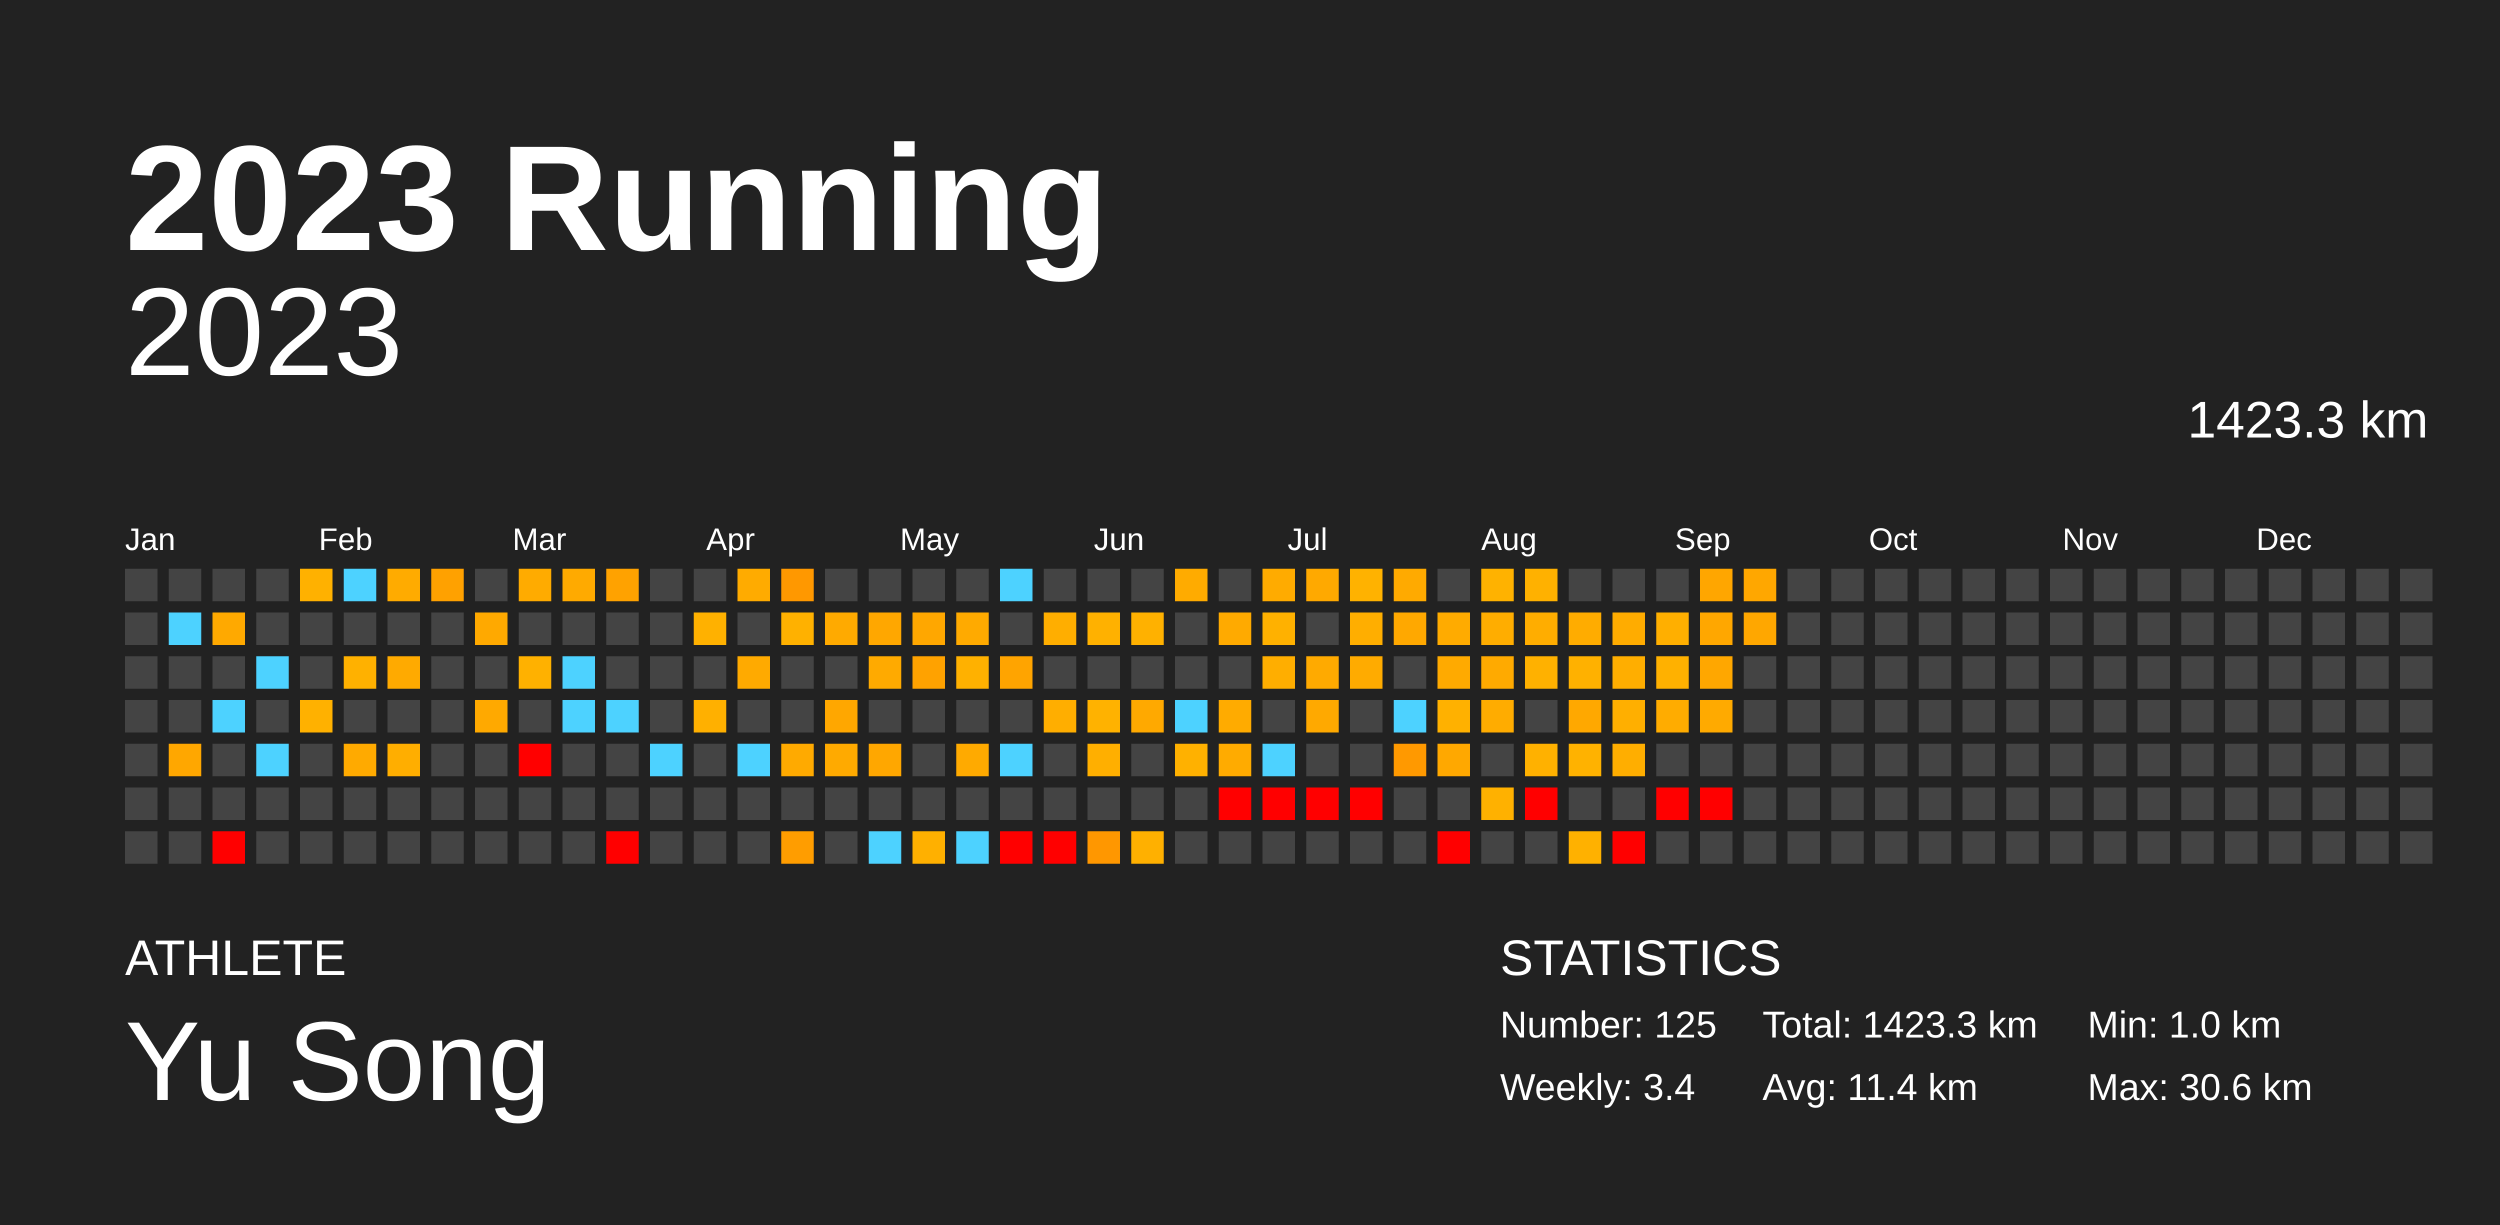
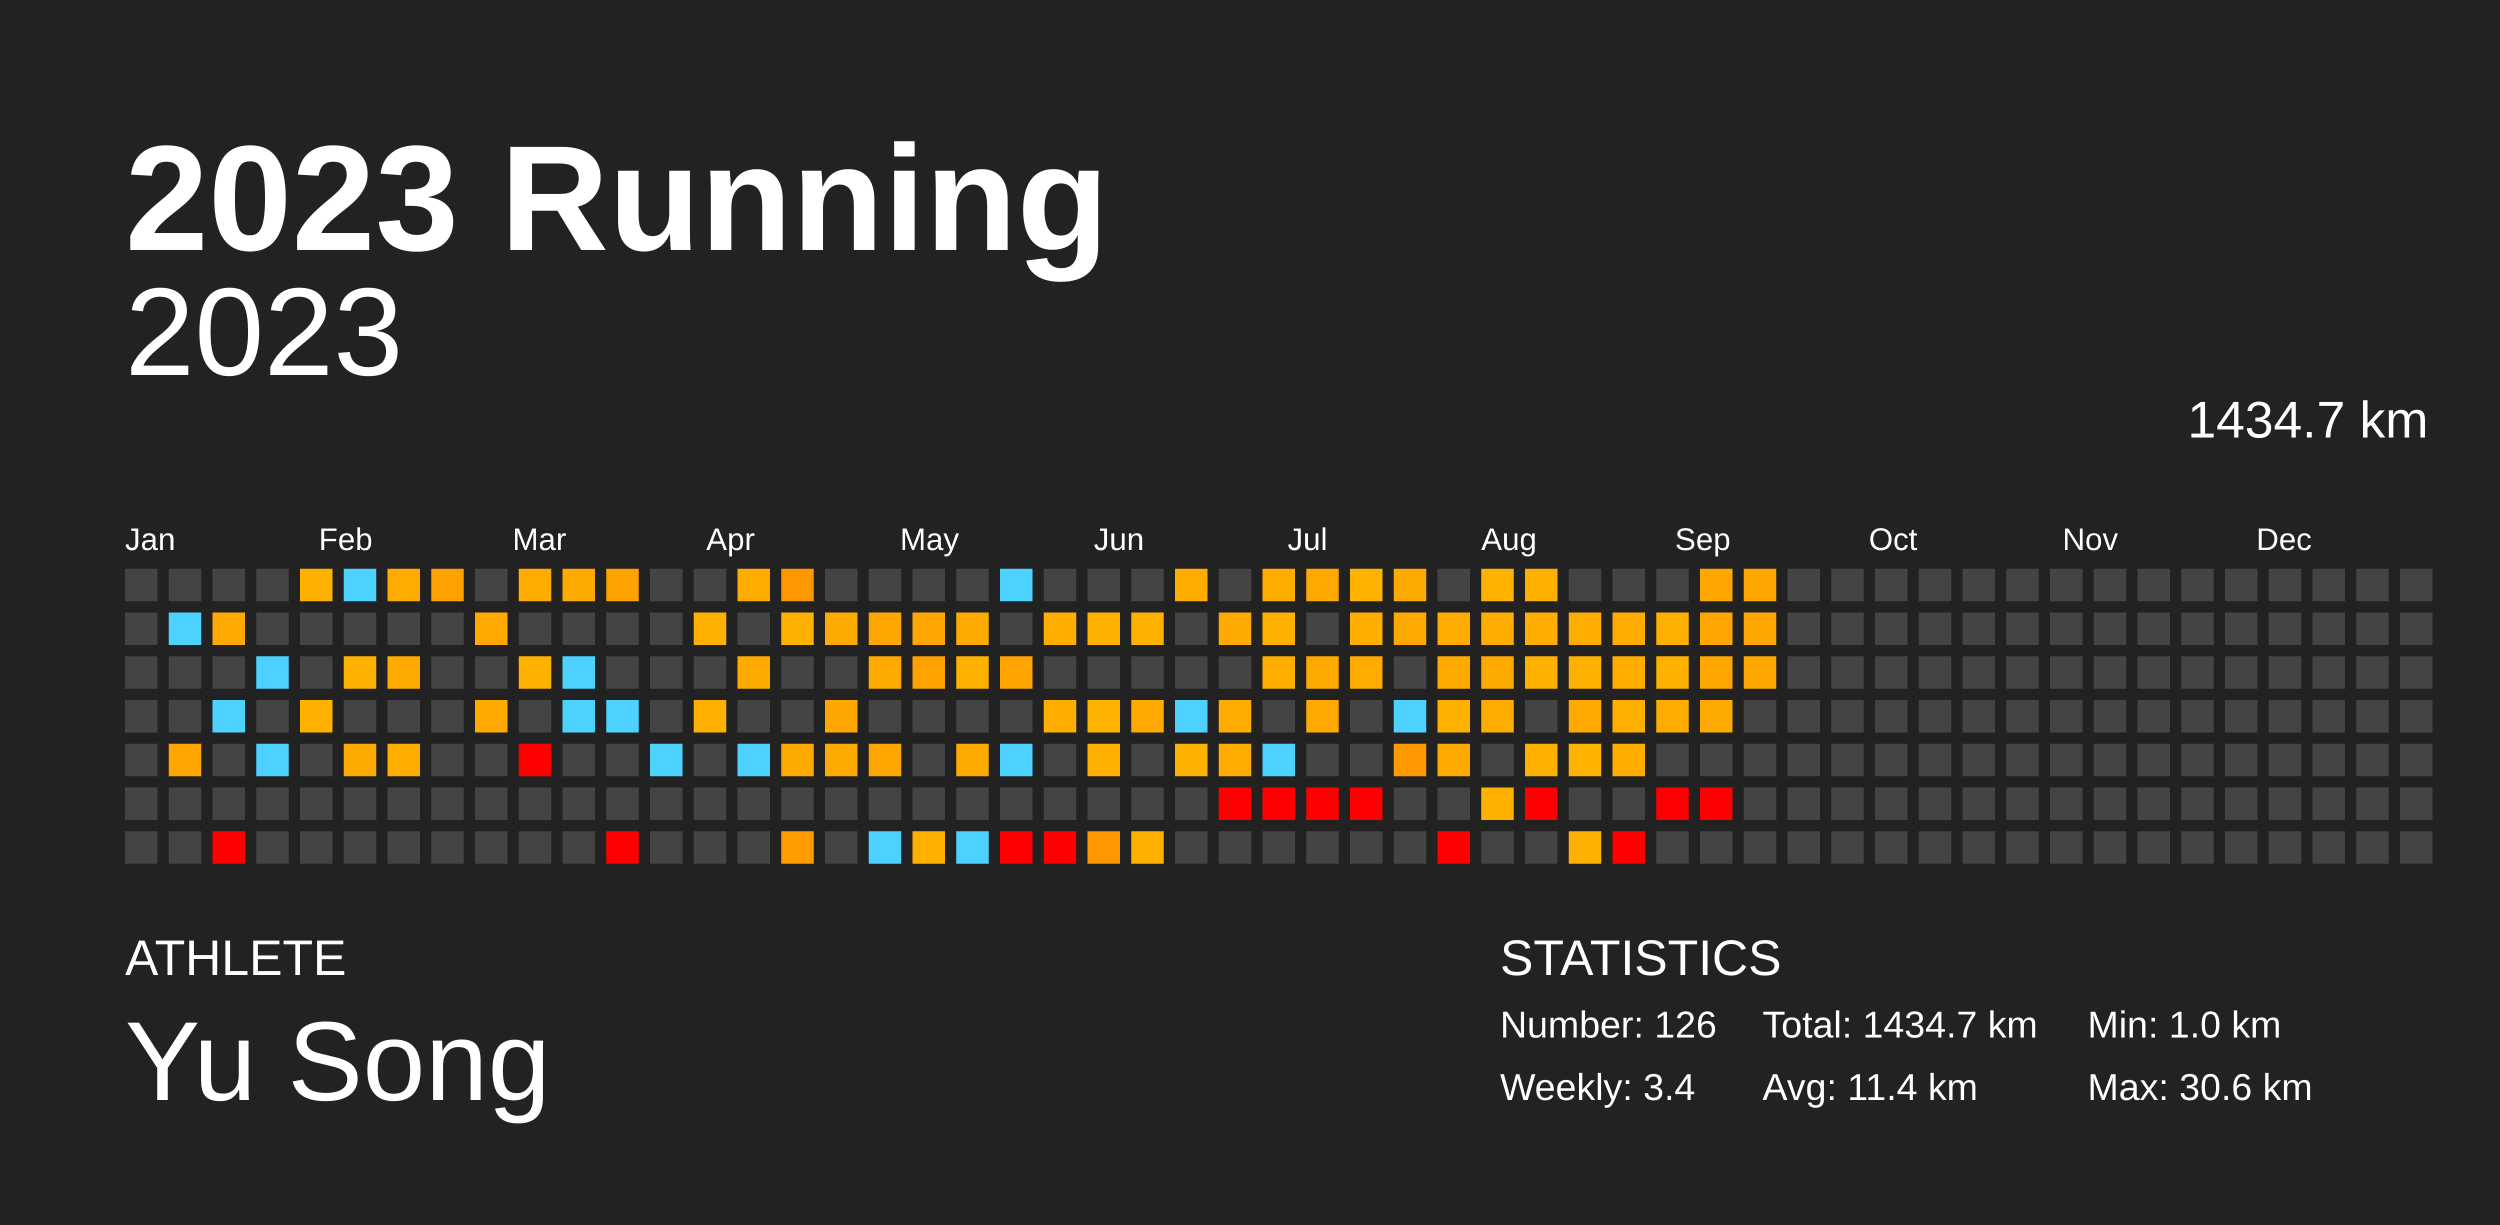
<svg xmlns="http://www.w3.org/2000/svg" baseProfile="full" height="98mm" version="1.1" viewBox="0,0,200,98" width="200mm">
  <defs />
  <rect fill="#222222" height="98" width="200" x="0" y="0" />
  <text fill="#FFFFFF" style="font-size:12px; font-family:Arial; font-weight:bold;" x="10" y="20">2023 Running</text>
  <text fill="#FFFFFF" style="font-size:4px; font-family:Arial" x="10" y="78">ATHLETE</text>
  <text fill="#FFFFFF" style="font-size:9px; font-family:Arial" x="10" y="88">Yu Song</text>
  <text fill="#FFFFFF" style="font-size:4px; font-family:Arial" x="120" y="78">STATISTICS</text>
-   <text fill="#FFFFFF" style="font-size:3px; font-family:Arial" x="120" y="83">Number: 125</text>
+   <text fill="#FFFFFF" style="font-size:3px; font-family:Arial" x="120" y="83">Number: 126</text>
  <text fill="#FFFFFF" style="font-size:3px; font-family:Arial" x="120" y="88">Weekly: 3.4</text>
-   <text fill="#FFFFFF" style="font-size:3px; font-family:Arial" x="141" y="83">Total: 1423.3 km</text>
+   <text fill="#FFFFFF" style="font-size:3px; font-family:Arial" x="141" y="83">Total: 1434.7 km</text>
  <text fill="#FFFFFF" style="font-size:3px; font-family:Arial" x="141" y="88">Avg: 11.4 km</text>
  <text fill="#FFFFFF" style="font-size:3px; font-family:Arial" x="167" y="83">Min: 1.0 km</text>
  <text fill="#FFFFFF" style="font-size:3px; font-family:Arial" x="167" y="88">Max: 30.6 km</text>
  <text alignment-baseline="hanging" fill="#FFFFFF" style="font-size:10.0px; font-family:Arial;" x="10" y="30">2023</text>
-   <text alignment-baseline="hanging" fill="#FFFFFF" style="font-size:4.125px; font-family:Arial;" x="175" y="35">1423.3 km</text>
+   <text alignment-baseline="hanging" fill="#FFFFFF" style="font-size:4.125px; font-family:Arial;" x="175" y="35">1434.7 km</text>
  <text fill="#FFFFFF" style="font-size:2.5px; font-family:Arial" x="10.0" y="44">Jan</text>
  <text fill="#FFFFFF" style="font-size:2.5px; font-family:Arial" x="25.5" y="44">Feb</text>
  <text fill="#FFFFFF" style="font-size:2.5px; font-family:Arial" x="41.0" y="44">Mar</text>
  <text fill="#FFFFFF" style="font-size:2.5px; font-family:Arial" x="56.5" y="44">Apr</text>
  <text fill="#FFFFFF" style="font-size:2.5px; font-family:Arial" x="72.0" y="44">May</text>
  <text fill="#FFFFFF" style="font-size:2.5px; font-family:Arial" x="87.5" y="44">Jun</text>
  <text fill="#FFFFFF" style="font-size:2.5px; font-family:Arial" x="103.0" y="44">Jul</text>
  <text fill="#FFFFFF" style="font-size:2.5px; font-family:Arial" x="118.5" y="44">Aug</text>
  <text fill="#FFFFFF" style="font-size:2.5px; font-family:Arial" x="134.0" y="44">Sep</text>
  <text fill="#FFFFFF" style="font-size:2.5px; font-family:Arial" x="149.5" y="44">Oct</text>
  <text fill="#FFFFFF" style="font-size:2.5px; font-family:Arial" x="165.0" y="44">Nov</text>
  <text fill="#FFFFFF" style="font-size:2.5px; font-family:Arial" x="180.5" y="44">Dec</text>
  <rect fill="#444444" height="2.6" width="2.6" x="10.0" y="45.5" />
  <rect fill="#444444" height="2.6" width="2.6" x="10.0" y="49.0" />
  <rect fill="#444444" height="2.6" width="2.6" x="10.0" y="52.5" />
  <rect fill="#444444" height="2.6" width="2.6" x="10.0" y="56.0" />
  <rect fill="#444444" height="2.6" width="2.6" x="10.0" y="59.5" />
  <rect fill="#444444" height="2.6" width="2.6" x="10.0" y="63.0" />
  <rect fill="#444444" height="2.6" width="2.6" x="10.0" y="66.5" />
  <rect fill="#444444" height="2.6" width="2.6" x="13.5" y="45.5" />
  <rect fill="#4dd2ff" height="2.6" width="2.6" x="13.5" y="49.0" />
  <rect fill="#444444" height="2.6" width="2.6" x="13.5" y="52.5" />
  <rect fill="#444444" height="2.6" width="2.6" x="13.5" y="56.0" />
  <rect fill="#ffa700" height="2.6" width="2.6" x="13.5" y="59.5" />
  <rect fill="#444444" height="2.6" width="2.6" x="13.5" y="63.0" />
  <rect fill="#444444" height="2.6" width="2.6" x="13.5" y="66.5" />
  <rect fill="#444444" height="2.6" width="2.6" x="17.0" y="45.5" />
  <rect fill="#ffa900" height="2.6" width="2.6" x="17.0" y="49.0" />
  <rect fill="#444444" height="2.6" width="2.6" x="17.0" y="52.5" />
  <rect fill="#4dd2ff" height="2.6" width="2.6" x="17.0" y="56.0" />
  <rect fill="#444444" height="2.6" width="2.6" x="17.0" y="59.5" />
  <rect fill="#444444" height="2.6" width="2.6" x="17.0" y="63.0" />
  <rect fill="red" height="2.6" width="2.6" x="17.0" y="66.5" />
  <rect fill="#444444" height="2.6" width="2.6" x="20.5" y="45.5" />
  <rect fill="#444444" height="2.6" width="2.6" x="20.5" y="49.0" />
  <rect fill="#4dd2ff" height="2.6" width="2.6" x="20.5" y="52.5" />
  <rect fill="#444444" height="2.6" width="2.6" x="20.5" y="56.0" />
  <rect fill="#4dd2ff" height="2.6" width="2.6" x="20.5" y="59.5" />
  <rect fill="#444444" height="2.6" width="2.6" x="20.5" y="63.0" />
  <rect fill="#444444" height="2.6" width="2.6" x="20.5" y="66.5" />
  <rect fill="#ffb100" height="2.6" width="2.6" x="24.0" y="45.5" />
  <rect fill="#444444" height="2.6" width="2.6" x="24.0" y="49.0" />
  <rect fill="#444444" height="2.6" width="2.6" x="24.0" y="52.5" />
  <rect fill="#ffb100" height="2.6" width="2.6" x="24.0" y="56.0" />
  <rect fill="#444444" height="2.6" width="2.6" x="24.0" y="59.5" />
  <rect fill="#444444" height="2.6" width="2.6" x="24.0" y="63.0" />
  <rect fill="#444444" height="2.6" width="2.6" x="24.0" y="66.5" />
  <rect fill="#4dd2ff" height="2.6" width="2.6" x="27.5" y="45.5" />
  <rect fill="#444444" height="2.6" width="2.6" x="27.5" y="49.0" />
  <rect fill="#ffb100" height="2.6" width="2.6" x="27.5" y="52.5" />
  <rect fill="#444444" height="2.6" width="2.6" x="27.5" y="56.0" />
  <rect fill="#ffaa00" height="2.6" width="2.6" x="27.5" y="59.5" />
  <rect fill="#444444" height="2.6" width="2.6" x="27.5" y="63.0" />
  <rect fill="#444444" height="2.6" width="2.6" x="27.5" y="66.5" />
  <rect fill="#ffab00" height="2.6" width="2.6" x="31.0" y="45.5" />
  <rect fill="#444444" height="2.6" width="2.6" x="31.0" y="49.0" />
  <rect fill="#ffaa00" height="2.6" width="2.6" x="31.0" y="52.5" />
  <rect fill="#444444" height="2.6" width="2.6" x="31.0" y="56.0" />
  <rect fill="#ffae00" height="2.6" width="2.6" x="31.0" y="59.5" />
  <rect fill="#444444" height="2.6" width="2.6" x="31.0" y="63.0" />
  <rect fill="#444444" height="2.6" width="2.6" x="31.0" y="66.5" />
  <rect fill="#ffa100" height="2.6" width="2.6" x="34.5" y="45.5" />
  <rect fill="#444444" height="2.6" width="2.6" x="34.5" y="49.0" />
  <rect fill="#444444" height="2.6" width="2.6" x="34.5" y="52.5" />
  <rect fill="#444444" height="2.6" width="2.6" x="34.5" y="56.0" />
  <rect fill="#444444" height="2.6" width="2.6" x="34.5" y="59.5" />
  <rect fill="#444444" height="2.6" width="2.6" x="34.5" y="63.0" />
  <rect fill="#444444" height="2.6" width="2.6" x="34.5" y="66.5" />
  <rect fill="#444444" height="2.6" width="2.6" x="38.0" y="45.5" />
  <rect fill="#ffa900" height="2.6" width="2.6" x="38.0" y="49.0" />
  <rect fill="#444444" height="2.6" width="2.6" x="38.0" y="52.5" />
  <rect fill="#ffa900" height="2.6" width="2.6" x="38.0" y="56.0" />
  <rect fill="#444444" height="2.6" width="2.6" x="38.0" y="59.5" />
  <rect fill="#444444" height="2.6" width="2.6" x="38.0" y="63.0" />
  <rect fill="#444444" height="2.6" width="2.6" x="38.0" y="66.5" />
  <rect fill="#ffab00" height="2.6" width="2.6" x="41.5" y="45.5" />
  <rect fill="#444444" height="2.6" width="2.6" x="41.5" y="49.0" />
  <rect fill="#ffb100" height="2.6" width="2.6" x="41.5" y="52.5" />
  <rect fill="#444444" height="2.6" width="2.6" x="41.5" y="56.0" />
  <rect fill="red" height="2.6" width="2.6" x="41.5" y="59.5" />
  <rect fill="#444444" height="2.6" width="2.6" x="41.5" y="63.0" />
  <rect fill="#444444" height="2.6" width="2.6" x="41.5" y="66.5" />
  <rect fill="#ffaa00" height="2.6" width="2.6" x="45.0" y="45.5" />
  <rect fill="#444444" height="2.6" width="2.6" x="45.0" y="49.0" />
  <rect fill="#4dd2ff" height="2.6" width="2.6" x="45.0" y="52.5" />
  <rect fill="#4dd2ff" height="2.6" width="2.6" x="45.0" y="56.0" />
  <rect fill="#444444" height="2.6" width="2.6" x="45.0" y="59.5" />
  <rect fill="#444444" height="2.6" width="2.6" x="45.0" y="63.0" />
  <rect fill="#444444" height="2.6" width="2.6" x="45.0" y="66.5" />
  <rect fill="#ffa200" height="2.6" width="2.6" x="48.5" y="45.5" />
  <rect fill="#444444" height="2.6" width="2.6" x="48.5" y="49.0" />
  <rect fill="#444444" height="2.6" width="2.6" x="48.5" y="52.5" />
  <rect fill="#4dd2ff" height="2.6" width="2.6" x="48.5" y="56.0" />
  <rect fill="#444444" height="2.6" width="2.6" x="48.5" y="59.5" />
  <rect fill="#444444" height="2.6" width="2.6" x="48.5" y="63.0" />
  <rect fill="red" height="2.6" width="2.6" x="48.5" y="66.5" />
  <rect fill="#444444" height="2.6" width="2.6" x="52.0" y="45.5" />
  <rect fill="#444444" height="2.6" width="2.6" x="52.0" y="49.0" />
  <rect fill="#444444" height="2.6" width="2.6" x="52.0" y="52.5" />
  <rect fill="#444444" height="2.6" width="2.6" x="52.0" y="56.0" />
  <rect fill="#4dd2ff" height="2.6" width="2.6" x="52.0" y="59.5" />
  <rect fill="#444444" height="2.6" width="2.6" x="52.0" y="63.0" />
  <rect fill="#444444" height="2.6" width="2.6" x="52.0" y="66.5" />
  <rect fill="#444444" height="2.6" width="2.6" x="55.5" y="45.5" />
  <rect fill="#ffb100" height="2.6" width="2.6" x="55.5" y="49.0" />
  <rect fill="#444444" height="2.6" width="2.6" x="55.5" y="52.5" />
  <rect fill="#ffb000" height="2.6" width="2.6" x="55.5" y="56.0" />
  <rect fill="#444444" height="2.6" width="2.6" x="55.5" y="59.5" />
  <rect fill="#444444" height="2.6" width="2.6" x="55.5" y="63.0" />
  <rect fill="#444444" height="2.6" width="2.6" x="55.5" y="66.5" />
  <rect fill="#ffab00" height="2.6" width="2.6" x="59.0" y="45.5" />
  <rect fill="#444444" height="2.6" width="2.6" x="59.0" y="49.0" />
  <rect fill="#ffaa00" height="2.6" width="2.6" x="59.0" y="52.5" />
  <rect fill="#444444" height="2.6" width="2.6" x="59.0" y="56.0" />
  <rect fill="#4dd2ff" height="2.6" width="2.6" x="59.0" y="59.5" />
  <rect fill="#444444" height="2.6" width="2.6" x="59.0" y="63.0" />
  <rect fill="#444444" height="2.6" width="2.6" x="59.0" y="66.5" />
  <rect fill="#ff9800" height="2.6" width="2.6" x="62.5" y="45.5" />
  <rect fill="#ffb100" height="2.6" width="2.6" x="62.5" y="49.0" />
  <rect fill="#444444" height="2.6" width="2.6" x="62.5" y="52.5" />
  <rect fill="#444444" height="2.6" width="2.6" x="62.5" y="56.0" />
  <rect fill="#ffaa00" height="2.6" width="2.6" x="62.5" y="59.5" />
  <rect fill="#444444" height="2.6" width="2.6" x="62.5" y="63.0" />
  <rect fill="#ff9d00" height="2.6" width="2.6" x="62.5" y="66.5" />
  <rect fill="#444444" height="2.6" width="2.6" x="66.0" y="45.5" />
  <rect fill="#ffaa00" height="2.6" width="2.6" x="66.0" y="49.0" />
  <rect fill="#444444" height="2.6" width="2.6" x="66.0" y="52.5" />
  <rect fill="#ffa700" height="2.6" width="2.6" x="66.0" y="56.0" />
  <rect fill="#ffaa00" height="2.6" width="2.6" x="66.0" y="59.5" />
  <rect fill="#444444" height="2.6" width="2.6" x="66.0" y="63.0" />
  <rect fill="#444444" height="2.6" width="2.6" x="66.0" y="66.5" />
  <rect fill="#444444" height="2.6" width="2.6" x="69.5" y="45.5" />
  <rect fill="#ffa700" height="2.6" width="2.6" x="69.5" y="49.0" />
  <rect fill="#ffaa00" height="2.6" width="2.6" x="69.5" y="52.5" />
  <rect fill="#444444" height="2.6" width="2.6" x="69.5" y="56.0" />
  <rect fill="#ffa700" height="2.6" width="2.6" x="69.5" y="59.5" />
  <rect fill="#444444" height="2.6" width="2.6" x="69.5" y="63.0" />
  <rect fill="#4dd2ff" height="2.6" width="2.6" x="69.5" y="66.5" />
  <rect fill="#444444" height="2.6" width="2.6" x="73.0" y="45.5" />
  <rect fill="#ffa700" height="2.6" width="2.6" x="73.0" y="49.0" />
  <rect fill="#ffa200" height="2.6" width="2.6" x="73.0" y="52.5" />
  <rect fill="#444444" height="2.6" width="2.6" x="73.0" y="56.0" />
  <rect fill="#444444" height="2.6" width="2.6" x="73.0" y="59.5" />
  <rect fill="#444444" height="2.6" width="2.6" x="73.0" y="63.0" />
  <rect fill="#ffb000" height="2.6" width="2.6" x="73.0" y="66.5" />
  <rect fill="#444444" height="2.6" width="2.6" x="76.5" y="45.5" />
  <rect fill="#ffaa00" height="2.6" width="2.6" x="76.5" y="49.0" />
  <rect fill="#ffb100" height="2.6" width="2.6" x="76.5" y="52.5" />
  <rect fill="#444444" height="2.6" width="2.6" x="76.5" y="56.0" />
  <rect fill="#ffaa00" height="2.6" width="2.6" x="76.5" y="59.5" />
  <rect fill="#444444" height="2.6" width="2.6" x="76.5" y="63.0" />
  <rect fill="#4dd2ff" height="2.6" width="2.6" x="76.5" y="66.5" />
  <rect fill="#4dd2ff" height="2.6" width="2.6" x="80.0" y="45.5" />
  <rect fill="#444444" height="2.6" width="2.6" x="80.0" y="49.0" />
  <rect fill="#ffa400" height="2.6" width="2.6" x="80.0" y="52.5" />
  <rect fill="#444444" height="2.6" width="2.6" x="80.0" y="56.0" />
  <rect fill="#4dd2ff" height="2.6" width="2.6" x="80.0" y="59.5" />
  <rect fill="#444444" height="2.6" width="2.6" x="80.0" y="63.0" />
  <rect fill="red" height="2.6" width="2.6" x="80.0" y="66.5" />
  <rect fill="#444444" height="2.6" width="2.6" x="83.5" y="45.5" />
  <rect fill="#ffae00" height="2.6" width="2.6" x="83.5" y="49.0" />
  <rect fill="#444444" height="2.6" width="2.6" x="83.5" y="52.5" />
  <rect fill="#ffae00" height="2.6" width="2.6" x="83.5" y="56.0" />
  <rect fill="#444444" height="2.6" width="2.6" x="83.5" y="59.5" />
  <rect fill="#444444" height="2.6" width="2.6" x="83.5" y="63.0" />
  <rect fill="red" height="2.6" width="2.6" x="83.5" y="66.5" />
  <rect fill="#444444" height="2.6" width="2.6" x="87.0" y="45.5" />
  <rect fill="#ffb100" height="2.6" width="2.6" x="87.0" y="49.0" />
  <rect fill="#444444" height="2.6" width="2.6" x="87.0" y="52.5" />
  <rect fill="#ffb200" height="2.6" width="2.6" x="87.0" y="56.0" />
  <rect fill="#ffaf00" height="2.6" width="2.6" x="87.0" y="59.5" />
  <rect fill="#444444" height="2.6" width="2.6" x="87.0" y="63.0" />
  <rect fill="#ff9700" height="2.6" width="2.6" x="87.0" y="66.5" />
  <rect fill="#444444" height="2.6" width="2.6" x="90.5" y="45.5" />
  <rect fill="#ffb100" height="2.6" width="2.6" x="90.5" y="49.0" />
  <rect fill="#444444" height="2.6" width="2.6" x="90.5" y="52.5" />
  <rect fill="#ffa900" height="2.6" width="2.6" x="90.5" y="56.0" />
  <rect fill="#444444" height="2.6" width="2.6" x="90.5" y="59.5" />
  <rect fill="#444444" height="2.6" width="2.6" x="90.5" y="63.0" />
  <rect fill="#ffb000" height="2.6" width="2.6" x="90.5" y="66.5" />
  <rect fill="#ffab00" height="2.6" width="2.6" x="94.0" y="45.5" />
  <rect fill="#444444" height="2.6" width="2.6" x="94.0" y="49.0" />
  <rect fill="#444444" height="2.6" width="2.6" x="94.0" y="52.5" />
  <rect fill="#4dd2ff" height="2.6" width="2.6" x="94.0" y="56.0" />
  <rect fill="#ffb100" height="2.6" width="2.6" x="94.0" y="59.5" />
  <rect fill="#444444" height="2.6" width="2.6" x="94.0" y="63.0" />
  <rect fill="#444444" height="2.6" width="2.6" x="94.0" y="66.5" />
  <rect fill="#444444" height="2.6" width="2.6" x="97.5" y="45.5" />
  <rect fill="#ffaa00" height="2.6" width="2.6" x="97.5" y="49.0" />
  <rect fill="#444444" height="2.6" width="2.6" x="97.5" y="52.5" />
  <rect fill="#ffab00" height="2.6" width="2.6" x="97.5" y="56.0" />
  <rect fill="#ffab00" height="2.6" width="2.6" x="97.5" y="59.5" />
  <rect fill="red" height="2.6" width="2.6" x="97.5" y="63.0" />
  <rect fill="#444444" height="2.6" width="2.6" x="97.5" y="66.5" />
  <rect fill="#ffab00" height="2.6" width="2.6" x="101.0" y="45.5" />
  <rect fill="#ffb100" height="2.6" width="2.6" x="101.0" y="49.0" />
  <rect fill="#ffae00" height="2.6" width="2.6" x="101.0" y="52.5" />
  <rect fill="#444444" height="2.6" width="2.6" x="101.0" y="56.0" />
  <rect fill="#4dd2ff" height="2.6" width="2.6" x="101.0" y="59.5" />
  <rect fill="red" height="2.6" width="2.6" x="101.0" y="63.0" />
  <rect fill="#444444" height="2.6" width="2.6" x="101.0" y="66.5" />
  <rect fill="#ffa900" height="2.6" width="2.6" x="104.5" y="45.5" />
  <rect fill="#444444" height="2.6" width="2.6" x="104.5" y="49.0" />
  <rect fill="#ffaa00" height="2.6" width="2.6" x="104.5" y="52.5" />
  <rect fill="#ffa900" height="2.6" width="2.6" x="104.5" y="56.0" />
  <rect fill="#444444" height="2.6" width="2.6" x="104.5" y="59.5" />
  <rect fill="red" height="2.6" width="2.6" x="104.5" y="63.0" />
  <rect fill="#444444" height="2.6" width="2.6" x="104.5" y="66.5" />
  <rect fill="#ffb200" height="2.6" width="2.6" x="108.0" y="45.5" />
  <rect fill="#ffae00" height="2.6" width="2.6" x="108.0" y="49.0" />
  <rect fill="#ffab00" height="2.6" width="2.6" x="108.0" y="52.5" />
  <rect fill="#444444" height="2.6" width="2.6" x="108.0" y="56.0" />
  <rect fill="#444444" height="2.6" width="2.6" x="108.0" y="59.5" />
  <rect fill="red" height="2.6" width="2.6" x="108.0" y="63.0" />
  <rect fill="#444444" height="2.6" width="2.6" x="108.0" y="66.5" />
  <rect fill="#ffaa00" height="2.6" width="2.6" x="111.5" y="45.5" />
  <rect fill="#ffa800" height="2.6" width="2.6" x="111.5" y="49.0" />
  <rect fill="#444444" height="2.6" width="2.6" x="111.5" y="52.5" />
  <rect fill="#4dd2ff" height="2.6" width="2.6" x="111.5" y="56.0" />
  <rect fill="#ff9900" height="2.6" width="2.6" x="111.5" y="59.5" />
  <rect fill="#444444" height="2.6" width="2.6" x="111.5" y="63.0" />
  <rect fill="#444444" height="2.6" width="2.6" x="111.5" y="66.5" />
  <rect fill="#444444" height="2.6" width="2.6" x="115.0" y="45.5" />
  <rect fill="#ffab00" height="2.6" width="2.6" x="115.0" y="49.0" />
  <rect fill="#ffaa00" height="2.6" width="2.6" x="115.0" y="52.5" />
  <rect fill="#ffb100" height="2.6" width="2.6" x="115.0" y="56.0" />
  <rect fill="#ffa800" height="2.6" width="2.6" x="115.0" y="59.5" />
  <rect fill="#444444" height="2.6" width="2.6" x="115.0" y="63.0" />
  <rect fill="red" height="2.6" width="2.6" x="115.0" y="66.5" />
  <rect fill="#ffb200" height="2.6" width="2.6" x="118.5" y="45.5" />
  <rect fill="#ffad00" height="2.6" width="2.6" x="118.5" y="49.0" />
  <rect fill="#ffaa00" height="2.6" width="2.6" x="118.5" y="52.5" />
  <rect fill="#ffac00" height="2.6" width="2.6" x="118.5" y="56.0" />
  <rect fill="#444444" height="2.6" width="2.6" x="118.5" y="59.5" />
  <rect fill="#ffb100" height="2.6" width="2.6" x="118.5" y="63.0" />
  <rect fill="#444444" height="2.6" width="2.6" x="118.5" y="66.5" />
  <rect fill="#ffb100" height="2.6" width="2.6" x="122.0" y="45.5" />
  <rect fill="#ffad00" height="2.6" width="2.6" x="122.0" y="49.0" />
  <rect fill="#ffb100" height="2.6" width="2.6" x="122.0" y="52.5" />
  <rect fill="#444444" height="2.6" width="2.6" x="122.0" y="56.0" />
  <rect fill="#ffb100" height="2.6" width="2.6" x="122.0" y="59.5" />
  <rect fill="red" height="2.6" width="2.6" x="122.0" y="63.0" />
  <rect fill="#444444" height="2.6" width="2.6" x="122.0" y="66.5" />
  <rect fill="#444444" height="2.6" width="2.6" x="125.5" y="45.5" />
  <rect fill="#ffac00" height="2.6" width="2.6" x="125.5" y="49.0" />
  <rect fill="#ffb100" height="2.6" width="2.6" x="125.5" y="52.5" />
  <rect fill="#ffa800" height="2.6" width="2.6" x="125.5" y="56.0" />
  <rect fill="#ffb200" height="2.6" width="2.6" x="125.5" y="59.5" />
  <rect fill="#444444" height="2.6" width="2.6" x="125.5" y="63.0" />
  <rect fill="#ffb100" height="2.6" width="2.6" x="125.5" y="66.5" />
  <rect fill="#444444" height="2.6" width="2.6" x="129.0" y="45.5" />
  <rect fill="#ffac00" height="2.6" width="2.6" x="129.0" y="49.0" />
  <rect fill="#ffae00" height="2.6" width="2.6" x="129.0" y="52.5" />
  <rect fill="#ffaf00" height="2.6" width="2.6" x="129.0" y="56.0" />
  <rect fill="#ffae00" height="2.6" width="2.6" x="129.0" y="59.5" />
  <rect fill="#444444" height="2.6" width="2.6" x="129.0" y="63.0" />
  <rect fill="red" height="2.6" width="2.6" x="129.0" y="66.5" />
  <rect fill="#444444" height="2.6" width="2.6" x="132.5" y="45.5" />
  <rect fill="#ffaf00" height="2.6" width="2.6" x="132.5" y="49.0" />
  <rect fill="#ffb100" height="2.6" width="2.6" x="132.5" y="52.5" />
  <rect fill="#ffac00" height="2.6" width="2.6" x="132.5" y="56.0" />
  <rect fill="#444444" height="2.6" width="2.6" x="132.5" y="59.5" />
  <rect fill="red" height="2.6" width="2.6" x="132.5" y="63.0" />
  <rect fill="#444444" height="2.6" width="2.6" x="132.5" y="66.5" />
  <rect fill="#ffa600" height="2.6" width="2.6" x="136.0" y="45.5" />
  <rect fill="#ffa700" height="2.6" width="2.6" x="136.0" y="49.0" />
  <rect fill="#ffa700" height="2.6" width="2.6" x="136.0" y="52.5" />
  <rect fill="#ffaa00" height="2.6" width="2.6" x="136.0" y="56.0" />
  <rect fill="#444444" height="2.6" width="2.6" x="136.0" y="59.5" />
  <rect fill="red" height="2.6" width="2.6" x="136.0" y="63.0" />
  <rect fill="#444444" height="2.6" width="2.6" x="136.0" y="66.5" />
  <rect fill="#ffa700" height="2.6" width="2.6" x="139.5" y="45.5" />
  <rect fill="#ffa700" height="2.6" width="2.6" x="139.5" y="49.0" />
-   <rect fill="#444444" height="2.6" width="2.6" x="139.5" y="52.5" />
+   <rect fill="#ffa600" height="2.6" width="2.6" x="139.5" y="52.5" />
  <rect fill="#444444" height="2.6" width="2.6" x="139.5" y="56.0" />
  <rect fill="#444444" height="2.6" width="2.6" x="139.5" y="59.5" />
  <rect fill="#444444" height="2.6" width="2.6" x="139.5" y="63.0" />
  <rect fill="#444444" height="2.6" width="2.6" x="139.5" y="66.5" />
  <rect fill="#444444" height="2.6" width="2.6" x="143.0" y="45.5" />
  <rect fill="#444444" height="2.6" width="2.6" x="143.0" y="49.0" />
  <rect fill="#444444" height="2.6" width="2.6" x="143.0" y="52.5" />
  <rect fill="#444444" height="2.6" width="2.6" x="143.0" y="56.0" />
  <rect fill="#444444" height="2.6" width="2.6" x="143.0" y="59.5" />
  <rect fill="#444444" height="2.6" width="2.6" x="143.0" y="63.0" />
  <rect fill="#444444" height="2.6" width="2.6" x="143.0" y="66.5" />
  <rect fill="#444444" height="2.6" width="2.6" x="146.5" y="45.5" />
  <rect fill="#444444" height="2.6" width="2.6" x="146.5" y="49.0" />
  <rect fill="#444444" height="2.6" width="2.6" x="146.5" y="52.5" />
  <rect fill="#444444" height="2.6" width="2.6" x="146.5" y="56.0" />
  <rect fill="#444444" height="2.6" width="2.6" x="146.5" y="59.5" />
  <rect fill="#444444" height="2.6" width="2.6" x="146.5" y="63.0" />
  <rect fill="#444444" height="2.6" width="2.6" x="146.5" y="66.5" />
  <rect fill="#444444" height="2.6" width="2.6" x="150.0" y="45.5" />
  <rect fill="#444444" height="2.6" width="2.6" x="150.0" y="49.0" />
  <rect fill="#444444" height="2.6" width="2.6" x="150.0" y="52.5" />
  <rect fill="#444444" height="2.6" width="2.6" x="150.0" y="56.0" />
  <rect fill="#444444" height="2.6" width="2.6" x="150.0" y="59.5" />
  <rect fill="#444444" height="2.6" width="2.6" x="150.0" y="63.0" />
  <rect fill="#444444" height="2.6" width="2.6" x="150.0" y="66.5" />
  <rect fill="#444444" height="2.6" width="2.6" x="153.5" y="45.5" />
  <rect fill="#444444" height="2.6" width="2.6" x="153.5" y="49.0" />
  <rect fill="#444444" height="2.6" width="2.6" x="153.5" y="52.5" />
  <rect fill="#444444" height="2.6" width="2.6" x="153.5" y="56.0" />
  <rect fill="#444444" height="2.6" width="2.6" x="153.5" y="59.5" />
  <rect fill="#444444" height="2.6" width="2.6" x="153.5" y="63.0" />
  <rect fill="#444444" height="2.6" width="2.6" x="153.5" y="66.5" />
  <rect fill="#444444" height="2.6" width="2.6" x="157.0" y="45.5" />
  <rect fill="#444444" height="2.6" width="2.6" x="157.0" y="49.0" />
  <rect fill="#444444" height="2.6" width="2.6" x="157.0" y="52.5" />
  <rect fill="#444444" height="2.6" width="2.6" x="157.0" y="56.0" />
  <rect fill="#444444" height="2.6" width="2.6" x="157.0" y="59.5" />
  <rect fill="#444444" height="2.6" width="2.6" x="157.0" y="63.0" />
  <rect fill="#444444" height="2.6" width="2.6" x="157.0" y="66.5" />
  <rect fill="#444444" height="2.6" width="2.6" x="160.5" y="45.5" />
  <rect fill="#444444" height="2.6" width="2.6" x="160.5" y="49.0" />
  <rect fill="#444444" height="2.6" width="2.6" x="160.5" y="52.5" />
  <rect fill="#444444" height="2.6" width="2.6" x="160.5" y="56.0" />
  <rect fill="#444444" height="2.6" width="2.6" x="160.5" y="59.5" />
  <rect fill="#444444" height="2.6" width="2.6" x="160.5" y="63.0" />
  <rect fill="#444444" height="2.6" width="2.6" x="160.5" y="66.5" />
  <rect fill="#444444" height="2.6" width="2.6" x="164.0" y="45.5" />
  <rect fill="#444444" height="2.6" width="2.6" x="164.0" y="49.0" />
  <rect fill="#444444" height="2.6" width="2.6" x="164.0" y="52.5" />
  <rect fill="#444444" height="2.6" width="2.6" x="164.0" y="56.0" />
  <rect fill="#444444" height="2.6" width="2.6" x="164.0" y="59.5" />
  <rect fill="#444444" height="2.6" width="2.6" x="164.0" y="63.0" />
  <rect fill="#444444" height="2.6" width="2.6" x="164.0" y="66.5" />
  <rect fill="#444444" height="2.6" width="2.6" x="167.5" y="45.5" />
  <rect fill="#444444" height="2.6" width="2.6" x="167.5" y="49.0" />
  <rect fill="#444444" height="2.6" width="2.6" x="167.5" y="52.5" />
  <rect fill="#444444" height="2.6" width="2.6" x="167.5" y="56.0" />
  <rect fill="#444444" height="2.6" width="2.6" x="167.5" y="59.5" />
  <rect fill="#444444" height="2.6" width="2.6" x="167.5" y="63.0" />
  <rect fill="#444444" height="2.6" width="2.6" x="167.5" y="66.5" />
  <rect fill="#444444" height="2.6" width="2.6" x="171.0" y="45.5" />
  <rect fill="#444444" height="2.6" width="2.6" x="171.0" y="49.0" />
  <rect fill="#444444" height="2.6" width="2.6" x="171.0" y="52.5" />
  <rect fill="#444444" height="2.6" width="2.6" x="171.0" y="56.0" />
  <rect fill="#444444" height="2.6" width="2.6" x="171.0" y="59.5" />
  <rect fill="#444444" height="2.6" width="2.6" x="171.0" y="63.0" />
  <rect fill="#444444" height="2.6" width="2.6" x="171.0" y="66.5" />
  <rect fill="#444444" height="2.6" width="2.6" x="174.5" y="45.5" />
  <rect fill="#444444" height="2.6" width="2.6" x="174.5" y="49.0" />
  <rect fill="#444444" height="2.6" width="2.6" x="174.5" y="52.5" />
  <rect fill="#444444" height="2.6" width="2.6" x="174.5" y="56.0" />
  <rect fill="#444444" height="2.6" width="2.6" x="174.5" y="59.5" />
  <rect fill="#444444" height="2.6" width="2.6" x="174.5" y="63.0" />
  <rect fill="#444444" height="2.6" width="2.6" x="174.5" y="66.5" />
  <rect fill="#444444" height="2.6" width="2.6" x="178.0" y="45.5" />
  <rect fill="#444444" height="2.6" width="2.6" x="178.0" y="49.0" />
  <rect fill="#444444" height="2.6" width="2.6" x="178.0" y="52.5" />
  <rect fill="#444444" height="2.6" width="2.6" x="178.0" y="56.0" />
  <rect fill="#444444" height="2.6" width="2.6" x="178.0" y="59.5" />
  <rect fill="#444444" height="2.6" width="2.6" x="178.0" y="63.0" />
  <rect fill="#444444" height="2.6" width="2.6" x="178.0" y="66.5" />
  <rect fill="#444444" height="2.6" width="2.6" x="181.5" y="45.5" />
  <rect fill="#444444" height="2.6" width="2.6" x="181.5" y="49.0" />
  <rect fill="#444444" height="2.6" width="2.6" x="181.5" y="52.5" />
  <rect fill="#444444" height="2.6" width="2.6" x="181.5" y="56.0" />
  <rect fill="#444444" height="2.6" width="2.6" x="181.5" y="59.5" />
  <rect fill="#444444" height="2.6" width="2.6" x="181.5" y="63.0" />
  <rect fill="#444444" height="2.6" width="2.6" x="181.5" y="66.5" />
  <rect fill="#444444" height="2.6" width="2.6" x="185.0" y="45.5" />
  <rect fill="#444444" height="2.6" width="2.6" x="185.0" y="49.0" />
  <rect fill="#444444" height="2.6" width="2.6" x="185.0" y="52.5" />
  <rect fill="#444444" height="2.6" width="2.6" x="185.0" y="56.0" />
  <rect fill="#444444" height="2.6" width="2.6" x="185.0" y="59.5" />
  <rect fill="#444444" height="2.6" width="2.6" x="185.0" y="63.0" />
  <rect fill="#444444" height="2.6" width="2.6" x="185.0" y="66.5" />
  <rect fill="#444444" height="2.6" width="2.6" x="188.5" y="45.5" />
  <rect fill="#444444" height="2.6" width="2.6" x="188.5" y="49.0" />
  <rect fill="#444444" height="2.6" width="2.6" x="188.5" y="52.5" />
  <rect fill="#444444" height="2.6" width="2.6" x="188.5" y="56.0" />
  <rect fill="#444444" height="2.6" width="2.6" x="188.5" y="59.5" />
  <rect fill="#444444" height="2.6" width="2.6" x="188.5" y="63.0" />
  <rect fill="#444444" height="2.6" width="2.6" x="188.5" y="66.5" />
  <rect fill="#444444" height="2.6" width="2.6" x="192.0" y="45.5" />
  <rect fill="#444444" height="2.6" width="2.6" x="192.0" y="49.0" />
  <rect fill="#444444" height="2.6" width="2.6" x="192.0" y="52.5" />
  <rect fill="#444444" height="2.6" width="2.6" x="192.0" y="56.0" />
  <rect fill="#444444" height="2.6" width="2.6" x="192.0" y="59.5" />
  <rect fill="#444444" height="2.6" width="2.6" x="192.0" y="63.0" />
  <rect fill="#444444" height="2.6" width="2.6" x="192.0" y="66.5" />
</svg>
